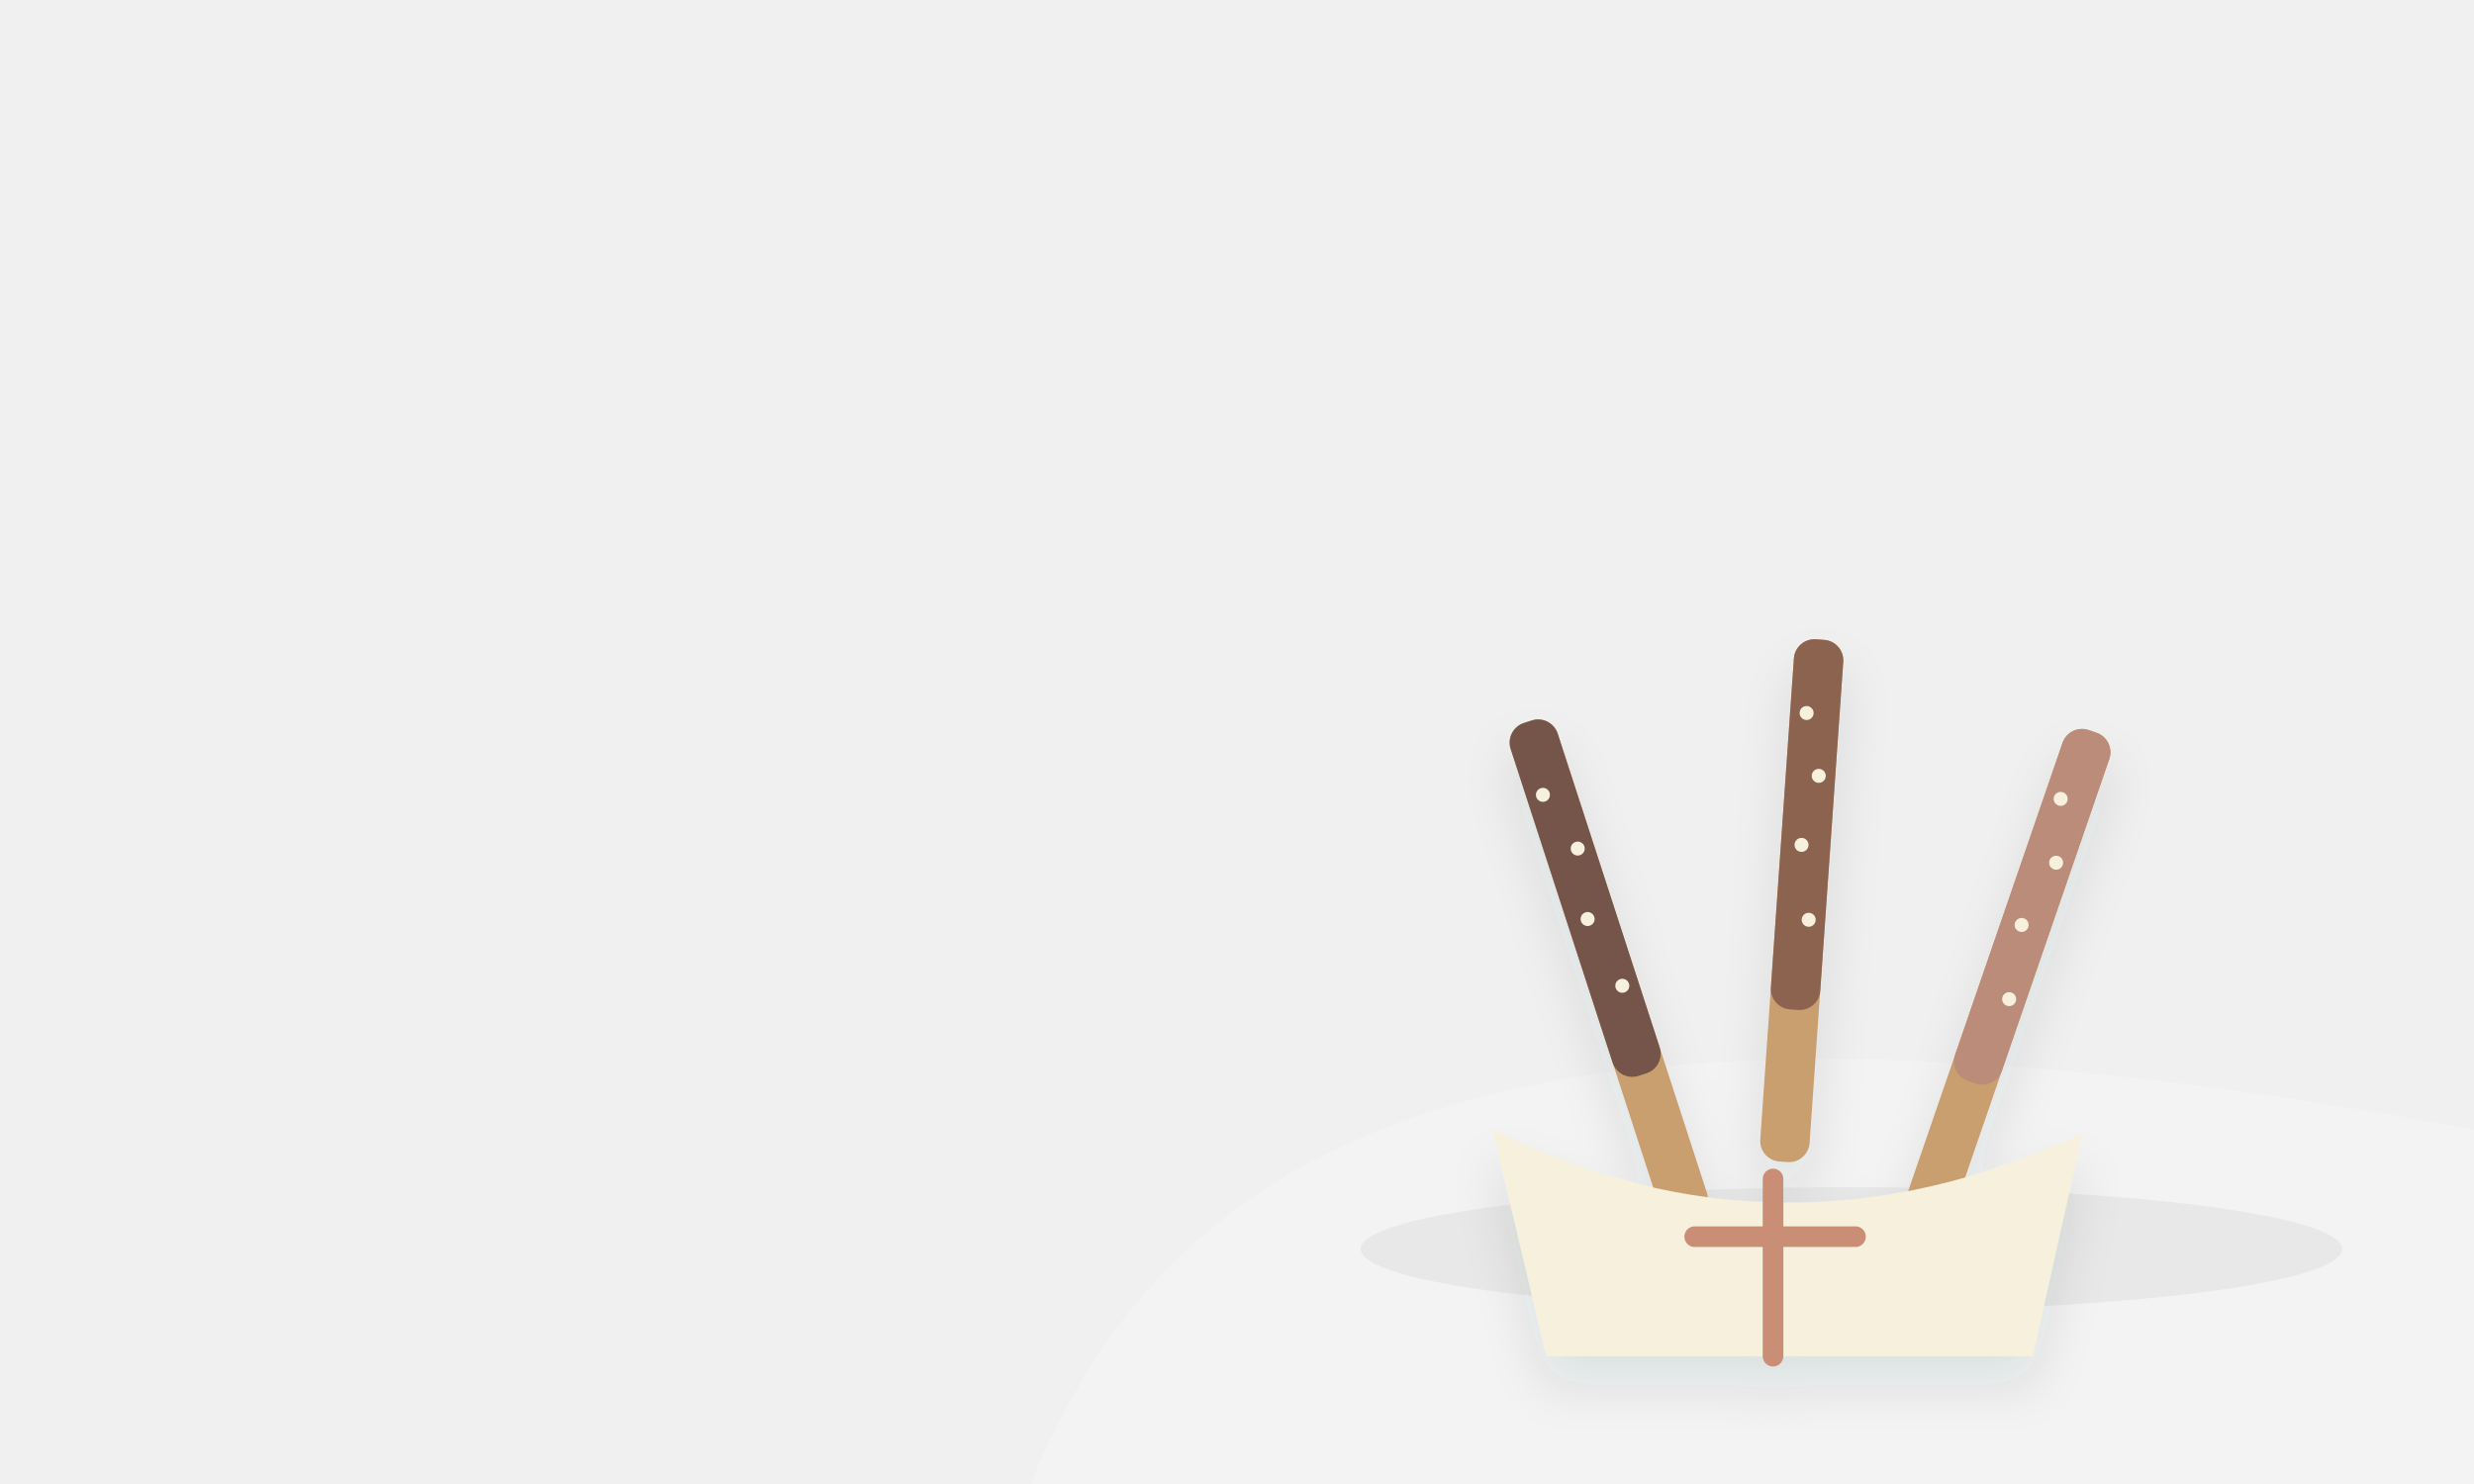
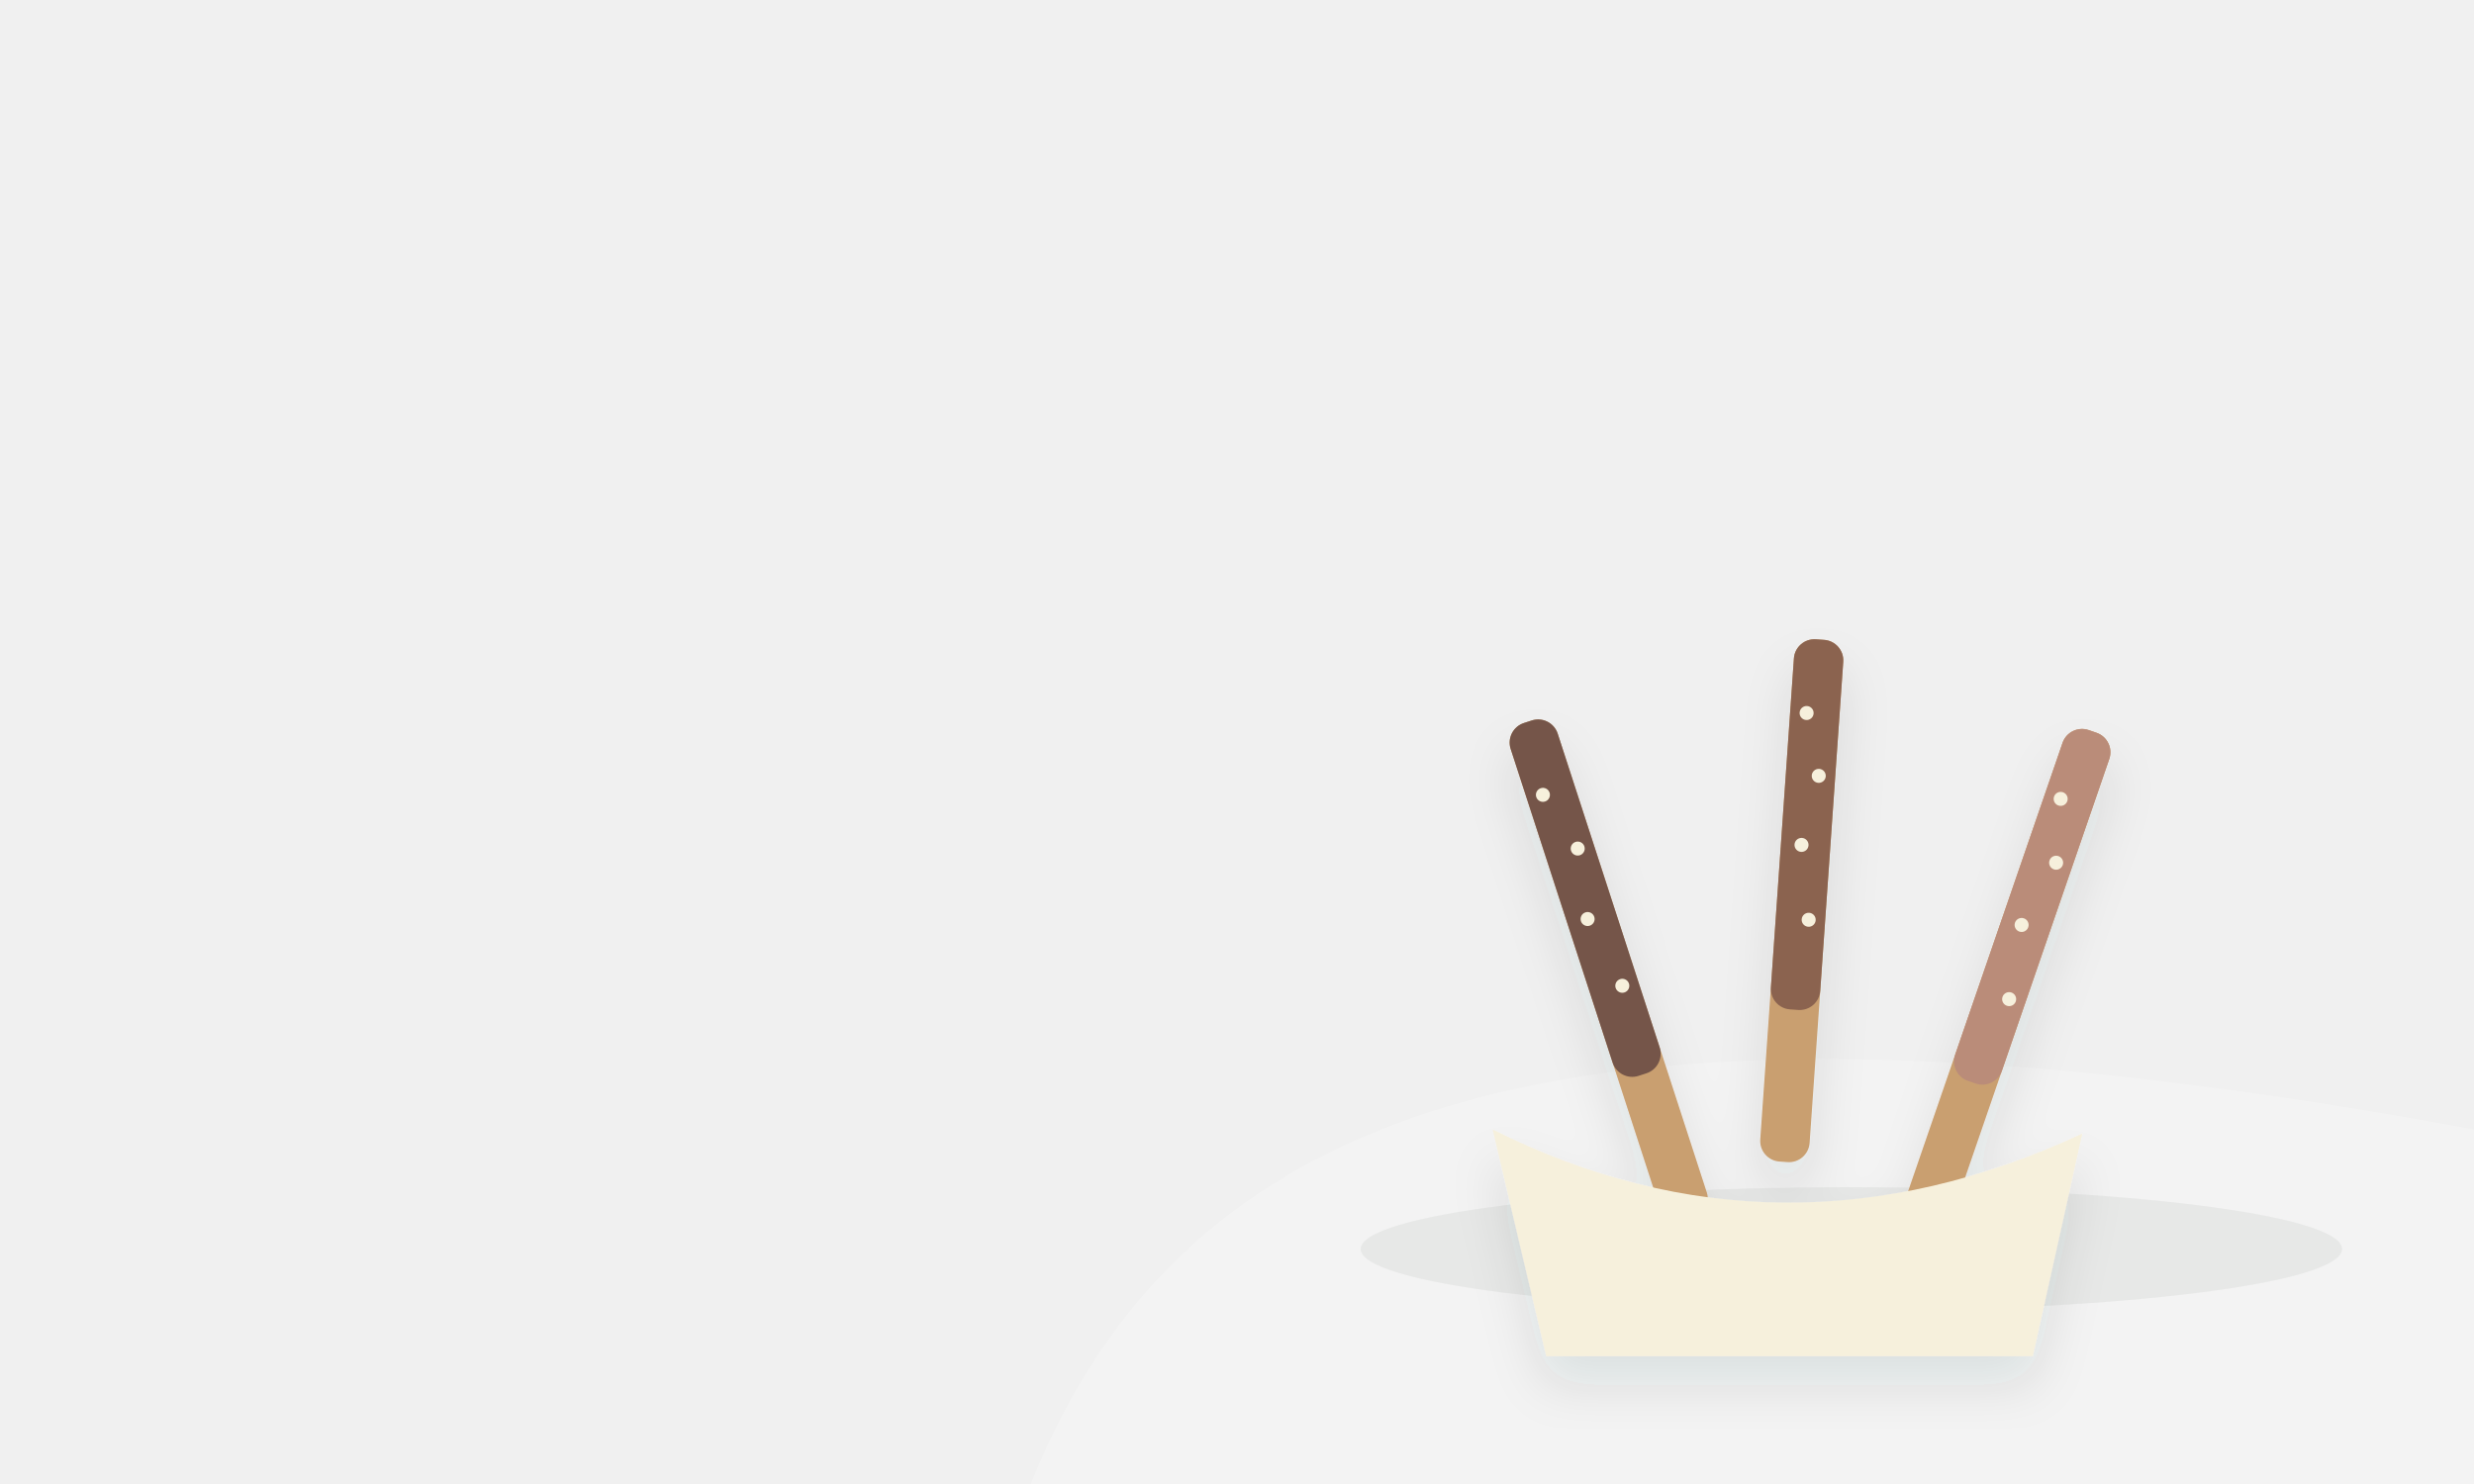
<svg xmlns="http://www.w3.org/2000/svg" viewBox="0 0 600 360" fill="none">
  <defs>
    <linearGradient id="paper" x2="1" y2="1">
      <stop stop-color="#fff" stop-opacity=".7" />
      <stop offset="1" stop-color="#fff" stop-opacity="0" />
    </linearGradient>
    <linearGradient id="shade" x2=".8" y2="1">
      <stop stop-color="#fff" stop-opacity=".35" />
      <stop offset="1" stop-color="#1d362d" stop-opacity=".08" />
    </linearGradient>
    <filter id="s">
      <feDropShadow dx="0" dy="7" stdDeviation="6" flood-color="#243c30" flood-opacity=".10" />
    </filter>
  </defs>
  <path d="M250 360c40-100 144-124 350-86v86Z" fill="#fff" fill-opacity=".22" />
  <ellipse cx="449" cy="303" rx="119" ry="15" fill="#253b2c" fill-opacity=".06" />
  <g filter="url(#s)">
    <g transform="translate(390 235) rotate(-18)">
      <rect x="-6" y="-63" width="12" height="127" rx="5" fill="#c99f70" />
      <rect x="-6" y="-63" width="12" height="90" rx="5" fill="#745549" />
      <circle cx="-2" cy="-45" r="1.7" fill="#f6f0dc" />
      <circle cx="2" cy="-30" r="1.7" fill="#f6f0dc" />
      <circle cx="-1" cy="-13" r="1.7" fill="#f6f0dc" />
      <circle cx="2" cy="5" r="1.7" fill="#f6f0dc" />
    </g>
    <g transform="translate(437 218) rotate(4)">
      <rect x="-6" y="-63" width="12" height="127" rx="5" fill="#c99f70" />
      <rect x="-6" y="-63" width="12" height="90" rx="5" fill="#8b6350" />
      <circle cx="-2" cy="-45" r="1.7" fill="#f6f0dc" />
      <circle cx="2" cy="-30" r="1.7" fill="#f6f0dc" />
      <circle cx="-1" cy="-13" r="1.7" fill="#f6f0dc" />
      <circle cx="2" cy="5" r="1.7" fill="#f6f0dc" />
    </g>
    <g transform="translate(487 237) rotate(19)">
      <rect x="-6" y="-63" width="12" height="127" rx="5" fill="#c99f70" />
      <rect x="-6" y="-63" width="12" height="90" rx="5" fill="#ba8c79" />
      <circle cx="-2" cy="-45" r="1.7" fill="#f6f0dc" />
      <circle cx="2" cy="-30" r="1.7" fill="#f6f0dc" />
      <circle cx="-1" cy="-13" r="1.7" fill="#f6f0dc" />
      <circle cx="2" cy="5" r="1.7" fill="#f6f0dc" />
    </g>
    <path d="M362 274q70 35 143 1l-12 54H375Z" fill="#f6f0dc" />
-     <path d="M430 286v43M411 300h39" fill="none" stroke="#ca8e76" stroke-width="5" stroke-linecap="round" stroke-linejoin="round" />
  </g>
</svg>
